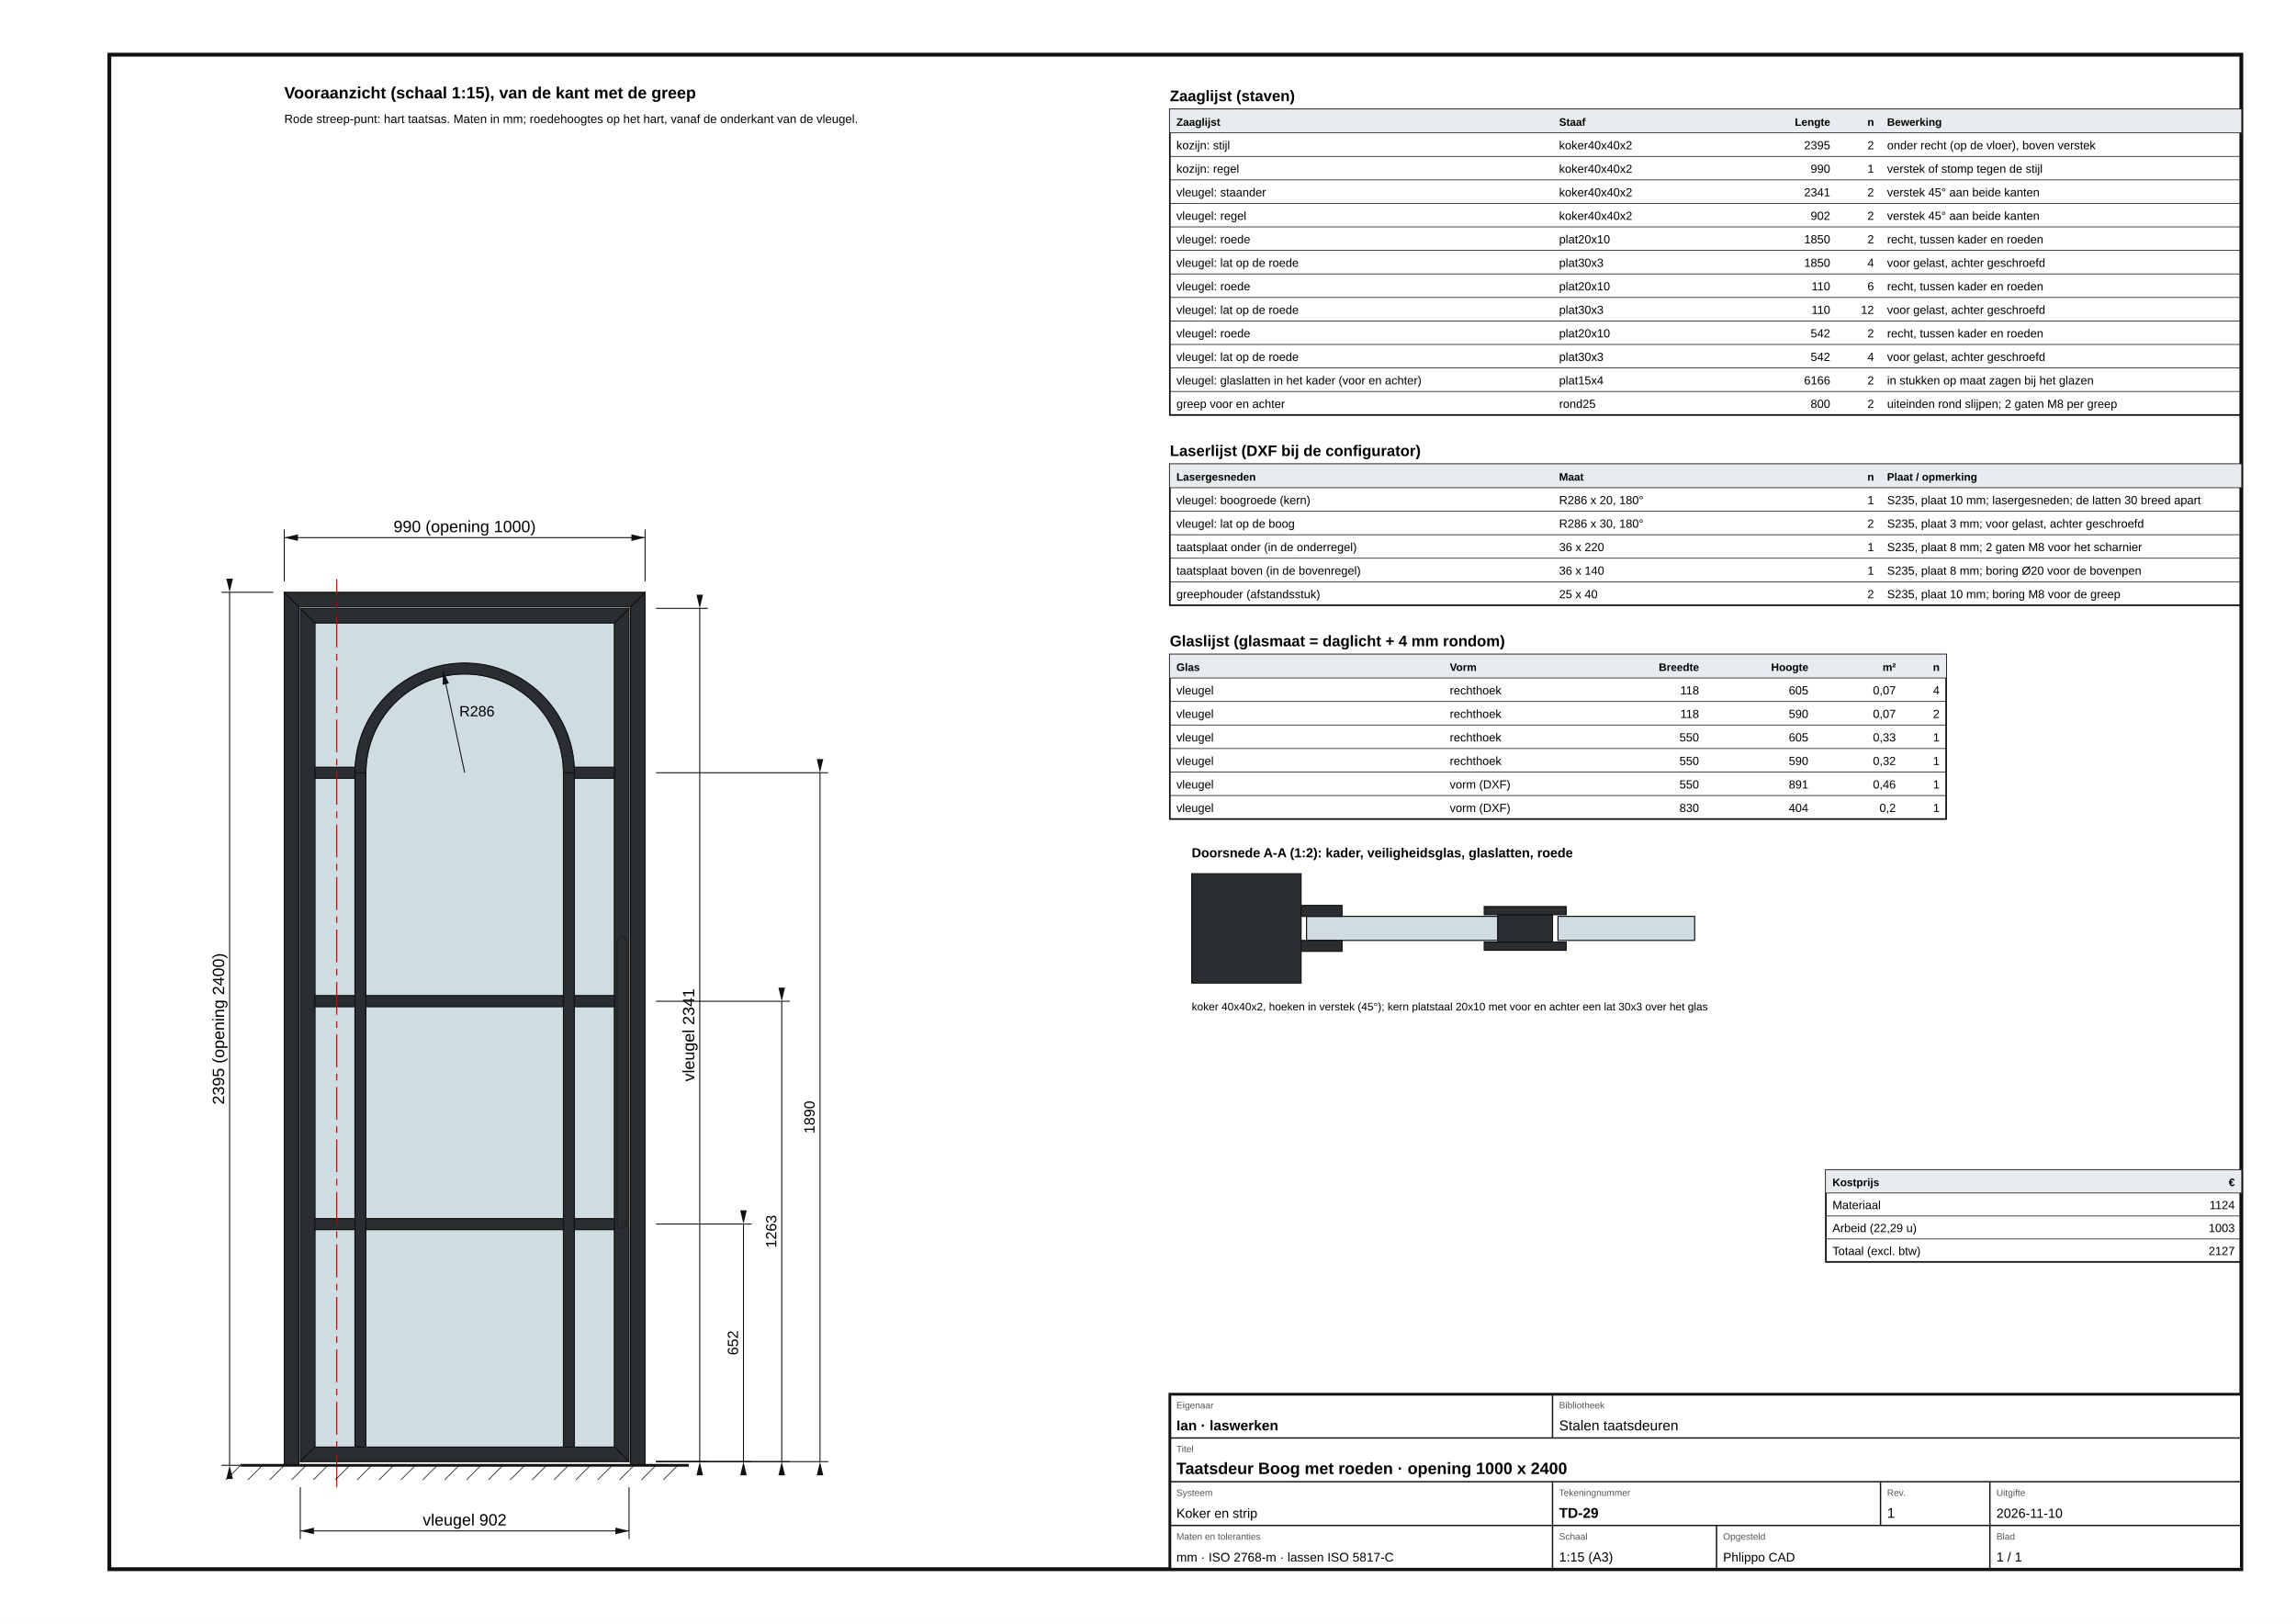
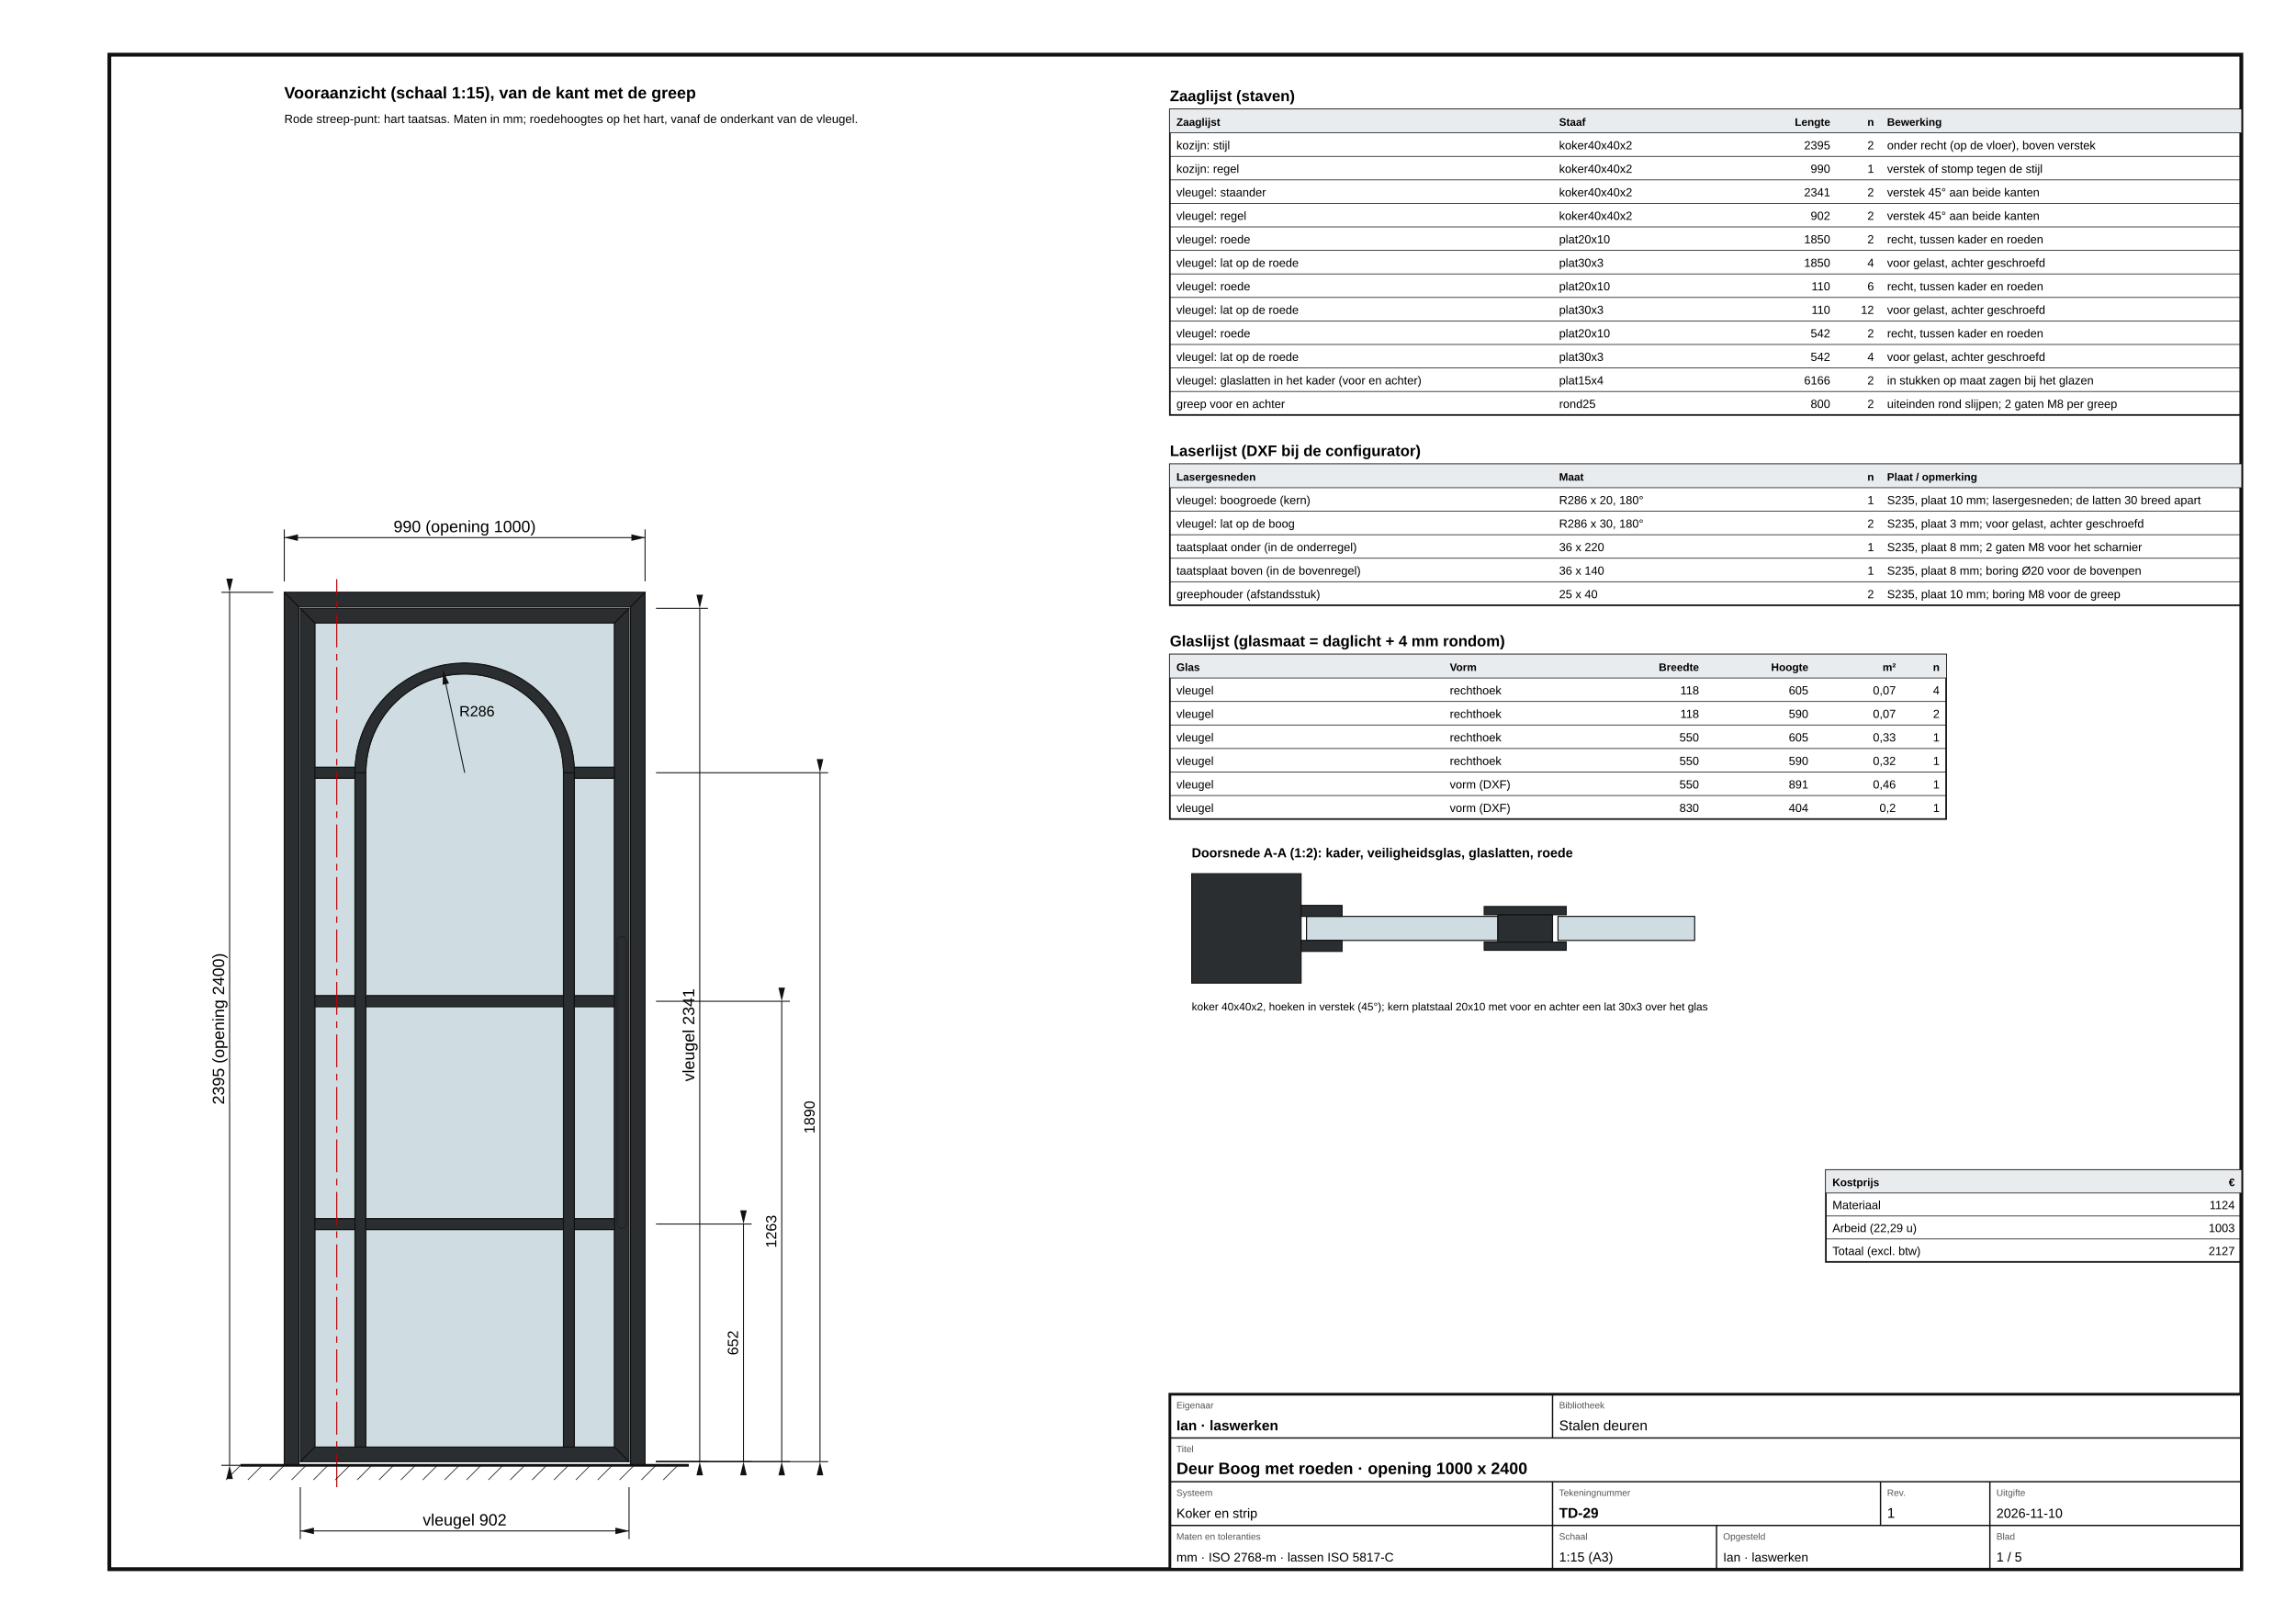
<svg xmlns="http://www.w3.org/2000/svg" viewBox="0 0 420 297" width="420mm" height="297mm" font-family="Arial, Helvetica, sans-serif">
  <rect width="420" height="297" fill="#fff" />
  <rect x="20" y="10" width="390" height="277" fill="none" stroke="#111" stroke-width="0.7" />
  <polygon points="57.6,264.67 64.93,264.67 64.93,224.89 57.6,224.89" fill="#cfdde3" stroke="#111" stroke-width="0.15" stroke-linejoin="round" />
  <polygon points="57.6,222.89 64.93,222.89 64.93,184.11 57.6,184.11" fill="#cfdde3" stroke="#111" stroke-width="0.15" stroke-linejoin="round" />
  <polygon points="57.6,182.11 64.93,182.11 64.93,142.33 57.6,142.33" fill="#cfdde3" stroke="#111" stroke-width="0.15" stroke-linejoin="round" />
  <polygon points="105.07,264.67 112.4,264.67 112.4,224.89 105.07,224.89" fill="#cfdde3" stroke="#111" stroke-width="0.15" stroke-linejoin="round" />
  <polygon points="105.07,222.89 112.4,222.89 112.4,184.11 105.07,184.11" fill="#cfdde3" stroke="#111" stroke-width="0.15" stroke-linejoin="round" />
  <polygon points="105.07,182.11 112.4,182.11 112.4,142.33 105.07,142.33" fill="#cfdde3" stroke="#111" stroke-width="0.15" stroke-linejoin="round" />
  <polygon points="66.93,264.67 103.07,264.67 103.07,224.89 66.93,224.89" fill="#cfdde3" stroke="#111" stroke-width="0.15" stroke-linejoin="round" />
  <polygon points="66.93,222.89 103.07,222.89 103.07,184.11 66.93,184.11" fill="#cfdde3" stroke="#111" stroke-width="0.15" stroke-linejoin="round" />
  <polygon points="66.93,182.11 103.07,182.11 103.07,141.33 103.07,141.33 103.06,140.86 103.04,140.39 103.01,139.92 102.97,139.44 102.91,138.98 102.84,138.51 102.76,138.04 102.67,137.58 102.57,137.12 102.45,136.66 102.32,136.2 102.18,135.75 102.03,135.3 101.87,134.86 101.69,134.42 101.5,133.98 101.31,133.56 101.1,133.13 100.88,132.71 100.65,132.3 100.4,131.89 100.15,131.49 99.89,131.1 99.62,130.71 99.33,130.34 99.04,129.96 98.74,129.6 98.43,129.24 98.11,128.9 97.78,128.56 97.44,128.23 97.09,127.91 96.73,127.6 96.37,127.29 96,127 95.62,126.72 95.23,126.44 94.84,126.18 94.44,125.93 94.03,125.69 93.62,125.46 93.2,125.24 92.78,125.03 92.35,124.83 91.91,124.64 91.47,124.47 91.03,124.3 90.58,124.15 90.13,124.01 89.68,123.88 89.22,123.77 88.76,123.66 88.29,123.57 87.83,123.49 87.36,123.42 86.89,123.37 86.42,123.32 85.95,123.29 85.47,123.27 85,123.27 84.53,123.27 84.05,123.29 83.58,123.32 83.11,123.37 82.64,123.42 82.17,123.49 81.71,123.57 81.24,123.66 80.78,123.77 80.32,123.88 79.87,124.01 79.42,124.15 78.97,124.3 78.53,124.47 78.09,124.64 77.65,124.83 77.22,125.03 76.8,125.24 76.38,125.46 75.97,125.69 75.56,125.93 75.16,126.18 74.77,126.44 74.38,126.72 74,127 73.63,127.29 73.27,127.6 72.91,127.91 72.56,128.23 72.22,128.56 71.89,128.9 71.57,129.24 71.26,129.6 70.96,129.96 70.67,130.34 70.38,130.71 70.11,131.1 69.85,131.49 69.6,131.89 69.35,132.3 69.12,132.71 68.9,133.13 68.69,133.56 68.5,133.98 68.31,134.42 68.13,134.86 67.97,135.3 67.82,135.75 67.68,136.2 67.55,136.66 67.43,137.12 67.33,137.58 67.24,138.04 67.16,138.51 67.09,138.98 67.03,139.44 66.99,139.92 66.96,140.39 66.94,140.86 66.93,141.33" fill="#cfdde3" stroke="#111" stroke-width="0.15" stroke-linejoin="round" />
  <polygon points="57.6,140.33 64.8,140.33 64.96,140.33 65.15,138.41 65.16,138.33 65.17,138.24 65.19,138.14 65.21,138.03 65.23,137.92 65.25,137.81 65.27,137.68 65.29,137.54 65.32,137.4 65.36,137.24 65.39,137.07 65.43,136.89 65.48,136.69 65.53,136.47 65.59,136.23 65.67,135.96 65.75,135.67 65.85,135.35 65.96,134.99 66.1,134.58 66.27,134.13 66.48,133.62 66.73,133.03 67.05,132.36 67.46,131.59 67.98,130.7 68.67,129.67 69.58,128.49 70.81,127.14 72.46,125.66 74.68,124.13 77.55,122.7 81.06,121.66 85,121.27 88.94,121.66 92.45,122.7 95.32,124.13 97.54,125.66 99.19,127.14 100.42,128.49 101.33,129.67 102.02,130.7 102.54,131.59 102.95,132.36 103.27,133.03 103.52,133.62 103.73,134.13 103.9,134.58 104.04,134.99 104.15,135.35 104.25,135.67 104.33,135.96 104.41,136.23 104.47,136.47 104.52,136.69 104.57,136.89 104.61,137.07 104.64,137.24 104.68,137.4 104.71,137.54 104.73,137.68 104.75,137.81 104.77,137.92 104.79,138.03 104.81,138.14 104.83,138.24 104.84,138.33 104.85,138.41 105.04,140.33 105.2,140.33 112.4,140.33 112.4,113.93 57.6,113.93" fill="#cfdde3" stroke="#111" stroke-width="0.15" stroke-linejoin="round" />
  <polygon points="52,268 52,108.33 54.67,111 54.67,268" fill="#2b2e31" stroke="#111" stroke-width="0.2" stroke-linejoin="round" />
  <polygon points="115.33,268 115.33,111 118,108.33 118,268" fill="#2b2e31" stroke="#111" stroke-width="0.2" stroke-linejoin="round" />
  <polygon points="52,108.33 118,108.33 115.33,111 54.67,111" fill="#2b2e31" stroke="#111" stroke-width="0.2" stroke-linejoin="round" />
  <polygon points="54.93,267.33 54.93,111.27 57.6,113.93 57.6,264.67" fill="#2b2e31" stroke="#111" stroke-width="0.2" stroke-linejoin="round" />
  <polygon points="112.4,264.67 112.4,113.93 115.07,111.27 115.07,267.33" fill="#2b2e31" stroke="#111" stroke-width="0.2" stroke-linejoin="round" />
  <polygon points="57.6,264.67 112.4,264.67 115.07,267.33 54.93,267.33" fill="#2b2e31" stroke="#111" stroke-width="0.2" stroke-linejoin="round" />
  <polygon points="54.93,111.27 115.07,111.27 112.4,113.93 57.6,113.93" fill="#2b2e31" stroke="#111" stroke-width="0.2" stroke-linejoin="round" />
  <polygon points="64.93,264.67 64.93,141.33 66.93,141.33 66.93,264.67" fill="#2b2e31" stroke="#111" stroke-width="0.2" stroke-linejoin="round" />
  <polygon points="57.6,140.33 64.93,140.33 64.93,142.33 57.6,142.33" fill="#2b2e31" stroke="#111" stroke-width="0.2" stroke-linejoin="round" />
  <polygon points="57.6,222.89 64.93,222.89 64.93,224.89 57.6,224.89" fill="#2b2e31" stroke="#111" stroke-width="0.2" stroke-linejoin="round" />
  <polygon points="57.6,182.11 64.93,182.11 64.93,184.11 57.6,184.11" fill="#2b2e31" stroke="#111" stroke-width="0.2" stroke-linejoin="round" />
  <polygon points="103.07,264.67 103.07,141.33 105.07,141.33 105.07,264.67" fill="#2b2e31" stroke="#111" stroke-width="0.2" stroke-linejoin="round" />
  <polygon points="105.07,140.33 112.4,140.33 112.4,142.33 105.07,142.33" fill="#2b2e31" stroke="#111" stroke-width="0.2" stroke-linejoin="round" />
  <polygon points="105.07,222.89 112.4,222.89 112.4,224.89 105.07,224.89" fill="#2b2e31" stroke="#111" stroke-width="0.2" stroke-linejoin="round" />
  <polygon points="105.07,182.11 112.4,182.11 112.4,184.11 105.07,184.11" fill="#2b2e31" stroke="#111" stroke-width="0.2" stroke-linejoin="round" />
  <polygon points="105.07,141.33 105.05,140.63 105.02,139.93 104.96,139.24 104.87,138.54 104.76,137.85 104.63,137.16 104.47,136.48 104.29,135.8 104.08,135.13 103.86,134.47 103.61,133.82 103.33,133.17 103.04,132.54 102.72,131.91 102.38,131.3 102.02,130.7 101.64,130.11 101.23,129.54 100.81,128.98 100.37,128.43 99.91,127.91 99.43,127.39 98.94,126.9 98.43,126.42 97.9,125.96 97.35,125.52 96.79,125.1 96.22,124.7 95.63,124.32 95.03,123.96 94.42,123.62 93.8,123.3 93.16,123 92.52,122.73 91.86,122.48 91.2,122.25 90.53,122.04 89.85,121.86 89.17,121.71 88.48,121.57 87.79,121.46 87.1,121.38 86.4,121.32 85.7,121.28 85,121.27 84.3,121.28 83.6,121.32 82.9,121.38 82.21,121.46 81.52,121.57 80.83,121.71 80.15,121.86 79.47,122.04 78.8,122.25 78.14,122.48 77.48,122.73 76.84,123 76.2,123.3 75.58,123.62 74.97,123.96 74.37,124.32 73.78,124.7 73.21,125.1 72.65,125.52 72.1,125.96 71.57,126.42 71.06,126.9 70.57,127.39 70.09,127.91 69.63,128.43 69.19,128.98 68.77,129.54 68.36,130.11 67.98,130.7 67.62,131.3 67.28,131.91 66.96,132.54 66.67,133.17 66.39,133.82 66.14,134.47 65.92,135.13 65.71,135.8 65.53,136.48 65.37,137.16 65.24,137.85 65.13,138.54 65.04,139.24 64.98,139.93 64.95,140.63 64.93,141.33 66.93,141.33 66.94,140.7 66.98,140.07 67.03,139.44 67.11,138.82 67.21,138.2 67.33,137.58 67.47,136.96 67.63,136.35 67.82,135.75 68.02,135.15 68.25,134.57 68.5,133.98 68.76,133.41 69.05,132.85 69.35,132.3 69.68,131.76 70.02,131.23 70.38,130.71 70.76,130.21 71.16,129.72 71.57,129.24 72,128.78 72.45,128.34 72.91,127.91 73.39,127.49 73.88,127.1 74.38,126.72 74.9,126.36 75.43,126.01 75.97,125.69 76.52,125.38 77.08,125.1 77.65,124.83 78.23,124.58 78.82,124.36 79.42,124.15 80.02,123.97 80.63,123.8 81.24,123.66 81.86,123.54 82.49,123.44 83.11,123.37 83.74,123.31 84.37,123.28 85,123.27 85.63,123.28 86.26,123.31 86.89,123.37 87.51,123.44 88.14,123.54 88.76,123.66 89.37,123.8 89.98,123.97 90.58,124.15 91.18,124.36 91.77,124.58 92.35,124.83 92.92,125.1 93.48,125.38 94.03,125.69 94.57,126.01 95.1,126.36 95.62,126.72 96.12,127.1 96.61,127.49 97.09,127.91 97.55,128.34 98,128.78 98.43,129.24 98.84,129.72 99.24,130.21 99.62,130.71 99.98,131.23 100.32,131.76 100.65,132.3 100.95,132.85 101.24,133.41 101.5,133.98 101.75,134.57 101.98,135.15 102.18,135.75 102.37,136.35 102.53,136.96 102.67,137.58 102.79,138.2 102.89,138.82 102.97,139.44 103.02,140.07 103.06,140.7 103.07,141.33" fill="#2b2e31" stroke="#111" stroke-width="0.2" stroke-linejoin="round" />
  <polygon points="66.93,222.89 103.07,222.89 103.07,224.89 66.93,224.89" fill="#2b2e31" stroke="#111" stroke-width="0.2" stroke-linejoin="round" />
  <polygon points="66.93,182.11 103.07,182.11 103.07,184.11 66.93,184.11" fill="#2b2e31" stroke="#111" stroke-width="0.2" stroke-linejoin="round" />
  <line x1="61.6" y1="272" x2="61.6" y2="105.93" stroke="#b00" stroke-width="0.2" stroke-dasharray="6 1.2 1.2 1.2" />
  <rect x="112.9" y="171.33" width="1.67" height="53.33" rx="0.8" fill="#2b2e31" stroke="#111" stroke-width="0.1" />
  <line x1="44" y1="268" x2="126" y2="268" stroke="#111" stroke-width="0.5" />
  <line x1="44" y1="268" x2="41.33" y2="270.67" stroke="#111" stroke-width="0.13" />
  <line x1="48" y1="268" x2="45.33" y2="270.67" stroke="#111" stroke-width="0.13" />
  <line x1="52" y1="268" x2="49.33" y2="270.67" stroke="#111" stroke-width="0.13" />
  <line x1="56" y1="268" x2="53.33" y2="270.67" stroke="#111" stroke-width="0.13" />
  <line x1="60" y1="268" x2="57.33" y2="270.67" stroke="#111" stroke-width="0.13" />
  <line x1="64" y1="268" x2="61.33" y2="270.67" stroke="#111" stroke-width="0.13" />
  <line x1="68" y1="268" x2="65.33" y2="270.67" stroke="#111" stroke-width="0.13" />
  <line x1="72" y1="268" x2="69.33" y2="270.67" stroke="#111" stroke-width="0.13" />
  <line x1="76" y1="268" x2="73.33" y2="270.67" stroke="#111" stroke-width="0.13" />
  <line x1="80" y1="268" x2="77.33" y2="270.67" stroke="#111" stroke-width="0.13" />
  <line x1="84" y1="268" x2="81.33" y2="270.67" stroke="#111" stroke-width="0.13" />
  <line x1="88" y1="268" x2="85.33" y2="270.67" stroke="#111" stroke-width="0.13" />
  <line x1="92" y1="268" x2="89.33" y2="270.67" stroke="#111" stroke-width="0.13" />
  <line x1="96" y1="268" x2="93.33" y2="270.67" stroke="#111" stroke-width="0.13" />
  <line x1="100" y1="268" x2="97.33" y2="270.67" stroke="#111" stroke-width="0.13" />
  <line x1="104" y1="268" x2="101.33" y2="270.67" stroke="#111" stroke-width="0.13" />
  <line x1="108" y1="268" x2="105.33" y2="270.67" stroke="#111" stroke-width="0.13" />
  <line x1="112" y1="268" x2="109.33" y2="270.67" stroke="#111" stroke-width="0.13" />
  <line x1="116" y1="268" x2="113.33" y2="270.67" stroke="#111" stroke-width="0.13" />
  <line x1="120" y1="268" x2="117.33" y2="270.67" stroke="#111" stroke-width="0.13" />
  <line x1="124" y1="268" x2="121.33" y2="270.67" stroke="#111" stroke-width="0.13" />
  <line x1="52" y1="106.33" x2="52" y2="96.83" stroke="#111" stroke-width="0.18" />
  <line x1="118" y1="106.33" x2="118" y2="96.83" stroke="#111" stroke-width="0.18" />
  <line x1="52" y1="98.33" x2="118" y2="98.33" stroke="#111" stroke-width="0.18" />
  <polygon points="52,98.33 54.5,98.93 54.5,97.73" fill="#111" />
  <polygon points="118,98.33 115.5,97.73 115.5,98.93" fill="#111" />
  <text x="85" y="97.33" font-size="3" text-anchor="middle">990 (opening 1000)</text>
  <line x1="50" y1="268" x2="40.5" y2="268" stroke="#111" stroke-width="0.18" />
  <line x1="50" y1="108.33" x2="40.5" y2="108.33" stroke="#111" stroke-width="0.18" />
  <line x1="42" y1="268" x2="42" y2="108.33" stroke="#111" stroke-width="0.18" />
  <polygon points="42,268 41.4,270.5 42.6,270.5" fill="#111" />
  <polygon points="42,108.33 42.6,105.83 41.4,105.83" fill="#111" />
  <text x="41" y="188.17" font-size="3" text-anchor="middle" transform="rotate(-90 41 188.17)">2395 (opening 2400)</text>
  <line x1="54.93" y1="272" x2="54.93" y2="281.5" stroke="#111" stroke-width="0.18" />
  <line x1="115.07" y1="272" x2="115.07" y2="281.5" stroke="#111" stroke-width="0.18" />
  <line x1="54.93" y1="280" x2="115.07" y2="280" stroke="#111" stroke-width="0.18" />
  <polygon points="54.93,280 57.43,280.6 57.43,279.4" fill="#111" />
  <polygon points="115.07,280 112.57,279.4 112.57,280.6" fill="#111" />
  <text x="85" y="279" font-size="3" text-anchor="middle">vleugel 902</text>
  <line x1="120" y1="267.33" x2="129.5" y2="267.33" stroke="#111" stroke-width="0.18" />
  <line x1="120" y1="111.27" x2="129.5" y2="111.27" stroke="#111" stroke-width="0.18" />
  <line x1="128" y1="267.33" x2="128" y2="111.27" stroke="#111" stroke-width="0.18" />
  <polygon points="128,267.33 127.4,269.83 128.6,269.83" fill="#111" />
  <polygon points="128,111.27 128.6,108.77 127.4,108.77" fill="#111" />
  <text x="127" y="189.3" font-size="3" text-anchor="middle" transform="rotate(-90 127 189.3)">vleugel 2341</text>
  <line x1="120" y1="267.33" x2="137.5" y2="267.33" stroke="#111" stroke-width="0.18" />
  <line x1="120" y1="223.87" x2="137.5" y2="223.87" stroke="#111" stroke-width="0.18" />
  <line x1="136" y1="267.33" x2="136" y2="223.87" stroke="#111" stroke-width="0.18" />
  <polygon points="136,267.33 135.4,269.83 136.6,269.83" fill="#111" />
  <polygon points="136,223.87 136.6,221.37 135.4,221.37" fill="#111" />
  <text x="135" y="245.6" font-size="2.7" text-anchor="middle" transform="rotate(-90 135 245.6)">652</text>
  <line x1="120" y1="267.33" x2="144.5" y2="267.33" stroke="#111" stroke-width="0.18" />
  <line x1="120" y1="183.13" x2="144.5" y2="183.13" stroke="#111" stroke-width="0.18" />
  <line x1="143" y1="267.33" x2="143" y2="183.13" stroke="#111" stroke-width="0.18" />
  <polygon points="143,267.33 142.4,269.83 143.6,269.83" fill="#111" />
  <polygon points="143,183.13 143.6,180.63 142.4,180.63" fill="#111" />
  <text x="142" y="225.23" font-size="2.7" text-anchor="middle" transform="rotate(-90 142 225.23)">1263</text>
  <line x1="120" y1="267.33" x2="151.5" y2="267.33" stroke="#111" stroke-width="0.18" />
  <line x1="120" y1="141.33" x2="151.5" y2="141.33" stroke="#111" stroke-width="0.18" />
  <line x1="150" y1="267.33" x2="150" y2="141.33" stroke="#111" stroke-width="0.18" />
  <polygon points="150,267.33 149.4,269.83 150.6,269.83" fill="#111" />
  <polygon points="150,141.33 150.6,138.83 149.4,138.83" fill="#111" />
  <text x="149" y="204.33" font-size="2.7" text-anchor="middle" transform="rotate(-90 149 204.33)">1890</text>
  <line x1="85" y1="141.33" x2="81.04" y2="122.68" stroke="#111" stroke-width="0.18" />
  <polygon points="81.04,122.68 80.97,125.25 82.14,125" fill="#111" />
  <text x="84.02" y="131.01" font-size="2.7">R286</text>
  <text x="52" y="18" font-size="3" font-weight="700">Vooraanzicht (schaal 1:15), van de kant met de greep</text>
  <text x="52" y="22.5" font-size="2.2">Rode streep-punt: hart taatsas. Maten in mm; roedehoogtes op het hart, vanaf de onderkant van de vleugel.</text>
  <text x="214" y="18.5" font-size="2.8" font-weight="700">Zaaglijst (staven)</text>
  <rect x="214" y="20" width="196" height="55.9" fill="none" stroke="#111" stroke-width="0.3" />
  <rect x="214" y="20" width="196" height="4.3" fill="#e9ecee" stroke="none" />
  <text x="215.2" y="23.01" font-size="1.978" font-weight="700">Zaaglijst</text>
  <text x="285.2" y="23.01" font-size="1.978" font-weight="700">Staaf</text>
  <text x="334.8" y="23.01" font-size="1.978" text-anchor="end" font-weight="700">Lengte</text>
  <text x="342.8" y="23.01" font-size="1.978" text-anchor="end" font-weight="700">n</text>
  <text x="345.2" y="23.01" font-size="1.978" font-weight="700">Bewerking</text>
  <line x1="214" y1="24.3" x2="410" y2="24.3" stroke="#111" stroke-width="0.13" />
  <text x="215.2" y="27.31" font-size="2.15">kozijn: stijl</text>
  <text x="285.2" y="27.31" font-size="2.15">koker40x40x2</text>
  <text x="334.8" y="27.31" font-size="2.15" text-anchor="end">2395</text>
  <text x="342.8" y="27.31" font-size="2.15" text-anchor="end">2</text>
  <text x="345.2" y="27.31" font-size="2.15">onder recht (op de vloer), boven verstek</text>
  <line x1="214" y1="28.6" x2="410" y2="28.6" stroke="#111" stroke-width="0.13" />
  <text x="215.2" y="31.61" font-size="2.15">kozijn: regel</text>
  <text x="285.2" y="31.61" font-size="2.15">koker40x40x2</text>
  <text x="334.8" y="31.61" font-size="2.15" text-anchor="end">990</text>
  <text x="342.8" y="31.61" font-size="2.15" text-anchor="end">1</text>
  <text x="345.2" y="31.61" font-size="2.15">verstek of stomp tegen de stijl</text>
  <line x1="214" y1="32.9" x2="410" y2="32.9" stroke="#111" stroke-width="0.13" />
  <text x="215.2" y="35.91" font-size="2.15">vleugel: staander</text>
  <text x="285.2" y="35.91" font-size="2.15">koker40x40x2</text>
  <text x="334.8" y="35.91" font-size="2.15" text-anchor="end">2341</text>
  <text x="342.8" y="35.91" font-size="2.15" text-anchor="end">2</text>
  <text x="345.2" y="35.91" font-size="2.15">verstek 45° aan beide kanten</text>
  <line x1="214" y1="37.2" x2="410" y2="37.2" stroke="#111" stroke-width="0.13" />
  <text x="215.2" y="40.21" font-size="2.15">vleugel: regel</text>
  <text x="285.2" y="40.21" font-size="2.15">koker40x40x2</text>
  <text x="334.8" y="40.21" font-size="2.15" text-anchor="end">902</text>
  <text x="342.8" y="40.21" font-size="2.15" text-anchor="end">2</text>
  <text x="345.2" y="40.21" font-size="2.15">verstek 45° aan beide kanten</text>
  <line x1="214" y1="41.5" x2="410" y2="41.5" stroke="#111" stroke-width="0.13" />
  <text x="215.2" y="44.51" font-size="2.15">vleugel: roede</text>
  <text x="285.2" y="44.51" font-size="2.15">plat20x10</text>
  <text x="334.8" y="44.51" font-size="2.15" text-anchor="end">1850</text>
  <text x="342.8" y="44.51" font-size="2.15" text-anchor="end">2</text>
  <text x="345.2" y="44.51" font-size="2.15">recht, tussen kader en roeden</text>
  <line x1="214" y1="45.8" x2="410" y2="45.8" stroke="#111" stroke-width="0.13" />
  <text x="215.2" y="48.81" font-size="2.15">vleugel: lat op de roede</text>
  <text x="285.2" y="48.81" font-size="2.15">plat30x3</text>
  <text x="334.8" y="48.81" font-size="2.15" text-anchor="end">1850</text>
  <text x="342.8" y="48.81" font-size="2.15" text-anchor="end">4</text>
  <text x="345.2" y="48.81" font-size="2.15">voor gelast, achter geschroefd</text>
  <line x1="214" y1="50.1" x2="410" y2="50.1" stroke="#111" stroke-width="0.13" />
  <text x="215.2" y="53.11" font-size="2.15">vleugel: roede</text>
  <text x="285.2" y="53.11" font-size="2.15">plat20x10</text>
  <text x="334.8" y="53.11" font-size="2.15" text-anchor="end">110</text>
  <text x="342.8" y="53.11" font-size="2.15" text-anchor="end">6</text>
  <text x="345.2" y="53.11" font-size="2.15">recht, tussen kader en roeden</text>
  <line x1="214" y1="54.4" x2="410" y2="54.4" stroke="#111" stroke-width="0.13" />
  <text x="215.2" y="57.41" font-size="2.15">vleugel: lat op de roede</text>
  <text x="285.2" y="57.41" font-size="2.15">plat30x3</text>
  <text x="334.8" y="57.41" font-size="2.15" text-anchor="end">110</text>
  <text x="342.8" y="57.41" font-size="2.15" text-anchor="end">12</text>
  <text x="345.2" y="57.41" font-size="2.15">voor gelast, achter geschroefd</text>
  <line x1="214" y1="58.7" x2="410" y2="58.7" stroke="#111" stroke-width="0.13" />
  <text x="215.2" y="61.71" font-size="2.15">vleugel: roede</text>
  <text x="285.2" y="61.71" font-size="2.15">plat20x10</text>
  <text x="334.8" y="61.71" font-size="2.15" text-anchor="end">542</text>
  <text x="342.8" y="61.71" font-size="2.15" text-anchor="end">2</text>
  <text x="345.2" y="61.71" font-size="2.15">recht, tussen kader en roeden</text>
  <line x1="214" y1="63" x2="410" y2="63" stroke="#111" stroke-width="0.13" />
  <text x="215.2" y="66.01" font-size="2.15">vleugel: lat op de roede</text>
  <text x="285.2" y="66.01" font-size="2.15">plat30x3</text>
  <text x="334.8" y="66.01" font-size="2.15" text-anchor="end">542</text>
  <text x="342.8" y="66.01" font-size="2.15" text-anchor="end">4</text>
  <text x="345.2" y="66.01" font-size="2.15">voor gelast, achter geschroefd</text>
  <line x1="214" y1="67.3" x2="410" y2="67.3" stroke="#111" stroke-width="0.13" />
  <text x="215.2" y="70.31" font-size="2.15">vleugel: glaslatten in het kader (voor en achter)</text>
  <text x="285.2" y="70.31" font-size="2.15">plat15x4</text>
  <text x="334.8" y="70.31" font-size="2.15" text-anchor="end">6166</text>
  <text x="342.8" y="70.31" font-size="2.15" text-anchor="end">2</text>
  <text x="345.2" y="70.31" font-size="2.15">in stukken op maat zagen bij het glazen</text>
  <line x1="214" y1="71.6" x2="410" y2="71.6" stroke="#111" stroke-width="0.13" />
  <text x="215.2" y="74.61" font-size="2.15">greep voor en achter</text>
  <text x="285.2" y="74.61" font-size="2.15">rond25</text>
  <text x="334.8" y="74.61" font-size="2.15" text-anchor="end">800</text>
  <text x="342.8" y="74.61" font-size="2.15" text-anchor="end">2</text>
  <text x="345.2" y="74.61" font-size="2.15">uiteinden rond slijpen; 2 gaten M8 per greep</text>
  <text x="214" y="83.4" font-size="2.8" font-weight="700">Laserlijst (DXF bij de configurator)</text>
  <rect x="214" y="84.9" width="196" height="25.8" fill="none" stroke="#111" stroke-width="0.3" />
  <rect x="214" y="84.9" width="196" height="4.3" fill="#e9ecee" stroke="none" />
  <text x="215.2" y="87.91" font-size="1.978" font-weight="700">Lasergesneden</text>
  <text x="285.2" y="87.91" font-size="1.978" font-weight="700">Maat</text>
  <text x="342.8" y="87.91" font-size="1.978" text-anchor="end" font-weight="700">n</text>
  <text x="345.2" y="87.91" font-size="1.978" font-weight="700">Plaat / opmerking</text>
  <line x1="214" y1="89.2" x2="410" y2="89.2" stroke="#111" stroke-width="0.13" />
  <text x="215.2" y="92.21" font-size="2.15">vleugel: boogroede (kern)</text>
  <text x="285.2" y="92.21" font-size="2.15">R286 x 20, 180°</text>
  <text x="342.8" y="92.21" font-size="2.15" text-anchor="end">1</text>
  <text x="345.2" y="92.21" font-size="2.15">S235, plaat 10 mm; lasergesneden; de latten 30 breed apart</text>
  <line x1="214" y1="93.5" x2="410" y2="93.5" stroke="#111" stroke-width="0.13" />
  <text x="215.2" y="96.51" font-size="2.15">vleugel: lat op de boog</text>
  <text x="285.2" y="96.51" font-size="2.15">R286 x 30, 180°</text>
  <text x="342.8" y="96.51" font-size="2.15" text-anchor="end">2</text>
  <text x="345.2" y="96.51" font-size="2.15">S235, plaat 3 mm; voor gelast, achter geschroefd</text>
  <line x1="214" y1="97.8" x2="410" y2="97.8" stroke="#111" stroke-width="0.13" />
  <text x="215.2" y="100.81" font-size="2.15">taatsplaat onder (in de onderregel)</text>
  <text x="285.2" y="100.81" font-size="2.15">36 x 220</text>
  <text x="342.8" y="100.81" font-size="2.15" text-anchor="end">1</text>
  <text x="345.2" y="100.81" font-size="2.15">S235, plaat 8 mm; 2 gaten M8 voor het scharnier</text>
  <line x1="214" y1="102.1" x2="410" y2="102.1" stroke="#111" stroke-width="0.13" />
  <text x="215.2" y="105.11" font-size="2.15">taatsplaat boven (in de bovenregel)</text>
  <text x="285.2" y="105.11" font-size="2.15">36 x 140</text>
  <text x="342.8" y="105.11" font-size="2.15" text-anchor="end">1</text>
  <text x="345.2" y="105.11" font-size="2.15">S235, plaat 8 mm; boring Ø20 voor de bovenpen</text>
  <line x1="214" y1="106.4" x2="410" y2="106.4" stroke="#111" stroke-width="0.13" />
  <text x="215.2" y="109.41" font-size="2.15">greephouder (afstandsstuk)</text>
  <text x="285.2" y="109.41" font-size="2.15">25 x 40</text>
  <text x="342.8" y="109.41" font-size="2.15" text-anchor="end">2</text>
  <text x="345.2" y="109.41" font-size="2.15">S235, plaat 10 mm; boring M8 voor de greep</text>
  <text x="214" y="118.2" font-size="2.8" font-weight="700">Glaslijst (glasmaat = daglicht + 4 mm rondom)</text>
  <rect x="214" y="119.7" width="142" height="30.1" fill="none" stroke="#111" stroke-width="0.3" />
  <rect x="214" y="119.7" width="142" height="4.3" fill="#e9ecee" stroke="none" />
  <text x="215.2" y="122.71" font-size="1.978" font-weight="700">Glas</text>
  <text x="265.2" y="122.71" font-size="1.978" font-weight="700">Vorm</text>
  <text x="310.8" y="122.71" font-size="1.978" text-anchor="end" font-weight="700">Breedte</text>
  <text x="330.8" y="122.71" font-size="1.978" text-anchor="end" font-weight="700">Hoogte</text>
  <text x="346.8" y="122.71" font-size="1.978" text-anchor="end" font-weight="700">m²</text>
  <text x="354.8" y="122.71" font-size="1.978" text-anchor="end" font-weight="700">n</text>
  <line x1="214" y1="124" x2="356" y2="124" stroke="#111" stroke-width="0.13" />
  <text x="215.2" y="127.01" font-size="2.15">vleugel</text>
  <text x="265.2" y="127.01" font-size="2.15">rechthoek</text>
  <text x="310.8" y="127.01" font-size="2.15" text-anchor="end">118</text>
  <text x="330.8" y="127.01" font-size="2.15" text-anchor="end">605</text>
  <text x="346.8" y="127.01" font-size="2.15" text-anchor="end">0,07</text>
  <text x="354.8" y="127.01" font-size="2.15" text-anchor="end">4</text>
  <line x1="214" y1="128.3" x2="356" y2="128.3" stroke="#111" stroke-width="0.13" />
  <text x="215.2" y="131.31" font-size="2.15">vleugel</text>
  <text x="265.2" y="131.31" font-size="2.15">rechthoek</text>
  <text x="310.8" y="131.31" font-size="2.15" text-anchor="end">118</text>
  <text x="330.8" y="131.31" font-size="2.15" text-anchor="end">590</text>
  <text x="346.8" y="131.31" font-size="2.15" text-anchor="end">0,07</text>
  <text x="354.8" y="131.31" font-size="2.15" text-anchor="end">2</text>
  <line x1="214" y1="132.6" x2="356" y2="132.6" stroke="#111" stroke-width="0.13" />
  <text x="215.2" y="135.61" font-size="2.15">vleugel</text>
  <text x="265.2" y="135.61" font-size="2.15">rechthoek</text>
  <text x="310.8" y="135.61" font-size="2.15" text-anchor="end">550</text>
  <text x="330.8" y="135.61" font-size="2.15" text-anchor="end">605</text>
  <text x="346.8" y="135.61" font-size="2.15" text-anchor="end">0,33</text>
  <text x="354.8" y="135.61" font-size="2.15" text-anchor="end">1</text>
  <line x1="214" y1="136.9" x2="356" y2="136.9" stroke="#111" stroke-width="0.13" />
  <text x="215.2" y="139.91" font-size="2.15">vleugel</text>
  <text x="265.2" y="139.91" font-size="2.15">rechthoek</text>
  <text x="310.8" y="139.91" font-size="2.15" text-anchor="end">550</text>
  <text x="330.8" y="139.91" font-size="2.15" text-anchor="end">590</text>
  <text x="346.8" y="139.91" font-size="2.15" text-anchor="end">0,32</text>
  <text x="354.8" y="139.91" font-size="2.15" text-anchor="end">1</text>
  <line x1="214" y1="141.2" x2="356" y2="141.2" stroke="#111" stroke-width="0.13" />
  <text x="215.2" y="144.21" font-size="2.15">vleugel</text>
  <text x="265.2" y="144.21" font-size="2.15">vorm (DXF)</text>
  <text x="310.8" y="144.21" font-size="2.15" text-anchor="end">550</text>
  <text x="330.8" y="144.21" font-size="2.15" text-anchor="end">891</text>
  <text x="346.8" y="144.21" font-size="2.15" text-anchor="end">0,46</text>
  <text x="354.8" y="144.21" font-size="2.15" text-anchor="end">1</text>
  <line x1="214" y1="145.5" x2="356" y2="145.5" stroke="#111" stroke-width="0.13" />
  <text x="215.2" y="148.51" font-size="2.15">vleugel</text>
  <text x="265.2" y="148.51" font-size="2.15">vorm (DXF)</text>
  <text x="310.8" y="148.51" font-size="2.15" text-anchor="end">830</text>
  <text x="330.8" y="148.51" font-size="2.15" text-anchor="end">404</text>
  <text x="346.8" y="148.51" font-size="2.15" text-anchor="end">0,2</text>
  <text x="354.8" y="148.51" font-size="2.15" text-anchor="end">1</text>
  <rect x="218" y="159.8" width="20" height="20" fill="#2b2e31" stroke="#111" stroke-width="0.2" />
  <rect x="239" y="167.6" width="35" height="4.4" fill="#cfdde3" stroke="#111" stroke-width="0.2" />
  <rect x="238" y="165.6" width="7.5" height="2" fill="#2b2e31" stroke="#111" stroke-width="0.2" />
  <rect x="238" y="172" width="7.5" height="2" fill="#2b2e31" stroke="#111" stroke-width="0.2" />
  <rect x="274" y="167.3" width="10" height="5" fill="#2b2e31" stroke="#111" stroke-width="0.2" />
  <rect x="271.5" y="165.8" width="15" height="1.5" fill="#2b2e31" stroke="#111" stroke-width="0.2" />
  <rect x="271.5" y="172.3" width="15" height="1.5" fill="#2b2e31" stroke="#111" stroke-width="0.2" />
  <rect x="285" y="167.6" width="25" height="4.4" fill="#cfdde3" stroke="#111" stroke-width="0.2" />
  <text x="218" y="156.8" font-size="2.4" font-weight="700">Doorsnede A-A (1:2): kader, veiligheidsglas, glaslatten, roede</text>
  <text x="218" y="184.8" font-size="2">koker 40x40x2, hoeken in verstek (45°); kern platstaal 20x10 met voor en achter een lat 30x3 over het glas</text>
  <rect x="334" y="214" width="76" height="16.8" fill="none" stroke="#111" stroke-width="0.3" />
  <rect x="334" y="214" width="76" height="4.2" fill="#e9ecee" stroke="none" />
  <text x="335.2" y="216.94" font-size="1.978" font-weight="700">Kostprijs</text>
  <text x="408.8" y="216.94" font-size="1.978" text-anchor="end" font-weight="700">€</text>
  <line x1="334" y1="218.2" x2="410" y2="218.2" stroke="#111" stroke-width="0.13" />
  <text x="335.2" y="221.14" font-size="2.15">Materiaal</text>
  <text x="408.8" y="221.14" font-size="2.15" text-anchor="end">1124</text>
  <line x1="334" y1="222.4" x2="410" y2="222.4" stroke="#111" stroke-width="0.13" />
  <text x="335.2" y="225.34" font-size="2.15">Arbeid (22,29 u)</text>
  <text x="408.8" y="225.34" font-size="2.15" text-anchor="end">1003</text>
  <line x1="334" y1="226.6" x2="410" y2="226.6" stroke="#111" stroke-width="0.13" />
  <text x="335.2" y="229.54" font-size="2.15">Totaal (excl. btw)</text>
  <text x="408.8" y="229.54" font-size="2.15" text-anchor="end">2127</text>
  <rect x="214" y="255" width="196" height="32" fill="#fff" stroke="#111" stroke-width="0.5" />
  <line x1="214" y1="263" x2="410" y2="263" stroke="#111" stroke-width="0.25" />
  <line x1="214" y1="271" x2="410" y2="271" stroke="#111" stroke-width="0.25" />
  <line x1="214" y1="279" x2="410" y2="279" stroke="#111" stroke-width="0.25" />
  <text x="215.2" y="257.6" font-size="1.7" fill="#555">Eigenaar</text>
  <text x="215.2" y="261.6" font-size="2.6" font-weight="700">Ian · laswerken</text>
  <line x1="284" y1="255" x2="284" y2="263" stroke="#111" stroke-width="0.25" />
  <text x="285.2" y="257.6" font-size="1.7" fill="#555">Bibliotheek</text>
-   <text x="285.2" y="261.6" font-size="2.6">Stalen taatsdeuren</text>
+   <text x="285.2" y="261.6" font-size="2.6">Stalen deuren</text>
  <text x="215.2" y="265.6" font-size="1.7" fill="#555">Titel</text>
-   <text x="215.2" y="269.6" font-size="3" font-weight="700">Taatsdeur Boog met roeden · opening 1000 x 2400</text>
+   <text x="215.2" y="269.6" font-size="3" font-weight="700">Deur Boog met roeden · opening 1000 x 2400</text>
  <text x="215.2" y="273.6" font-size="1.7" fill="#555">Systeem</text>
  <text x="215.2" y="277.6" font-size="2.4">Koker en strip</text>
  <line x1="284" y1="271" x2="284" y2="279" stroke="#111" stroke-width="0.25" />
  <text x="285.2" y="273.6" font-size="1.7" fill="#555">Tekeningnummer</text>
  <text x="285.2" y="277.6" font-size="2.6" font-weight="700">TD-29</text>
  <line x1="344" y1="271" x2="344" y2="279" stroke="#111" stroke-width="0.25" />
  <text x="345.2" y="273.6" font-size="1.7" fill="#555">Rev.</text>
  <text x="345.2" y="277.6" font-size="2.6">1</text>
  <line x1="364" y1="271" x2="364" y2="279" stroke="#111" stroke-width="0.25" />
  <text x="365.2" y="273.6" font-size="1.7" fill="#555">Uitgifte</text>
  <text x="365.2" y="277.6" font-size="2.4">2026-11-10</text>
  <text x="215.2" y="281.6" font-size="1.7" fill="#555">Maten en toleranties</text>
  <text x="215.2" y="285.6" font-size="2.3">mm · ISO 2768-m · lassen ISO 5817-C</text>
  <line x1="284" y1="279" x2="284" y2="287" stroke="#111" stroke-width="0.25" />
  <text x="285.2" y="281.6" font-size="1.7" fill="#555">Schaal</text>
  <text x="285.2" y="285.6" font-size="2.4">1:15 (A3)</text>
  <line x1="314" y1="279" x2="314" y2="287" stroke="#111" stroke-width="0.25" />
  <text x="315.2" y="281.6" font-size="1.7" fill="#555">Opgesteld</text>
-   <text x="315.2" y="285.6" font-size="2.3">Phlippo CAD</text>
+   <text x="315.2" y="285.6" font-size="2.3">Ian · laswerken</text>
  <line x1="364" y1="279" x2="364" y2="287" stroke="#111" stroke-width="0.25" />
  <text x="365.2" y="281.6" font-size="1.7" fill="#555">Blad</text>
-   <text x="365.2" y="285.6" font-size="2.4">1 / 1</text>
+   <text x="365.2" y="285.6" font-size="2.4">1 / 5</text>
</svg>
